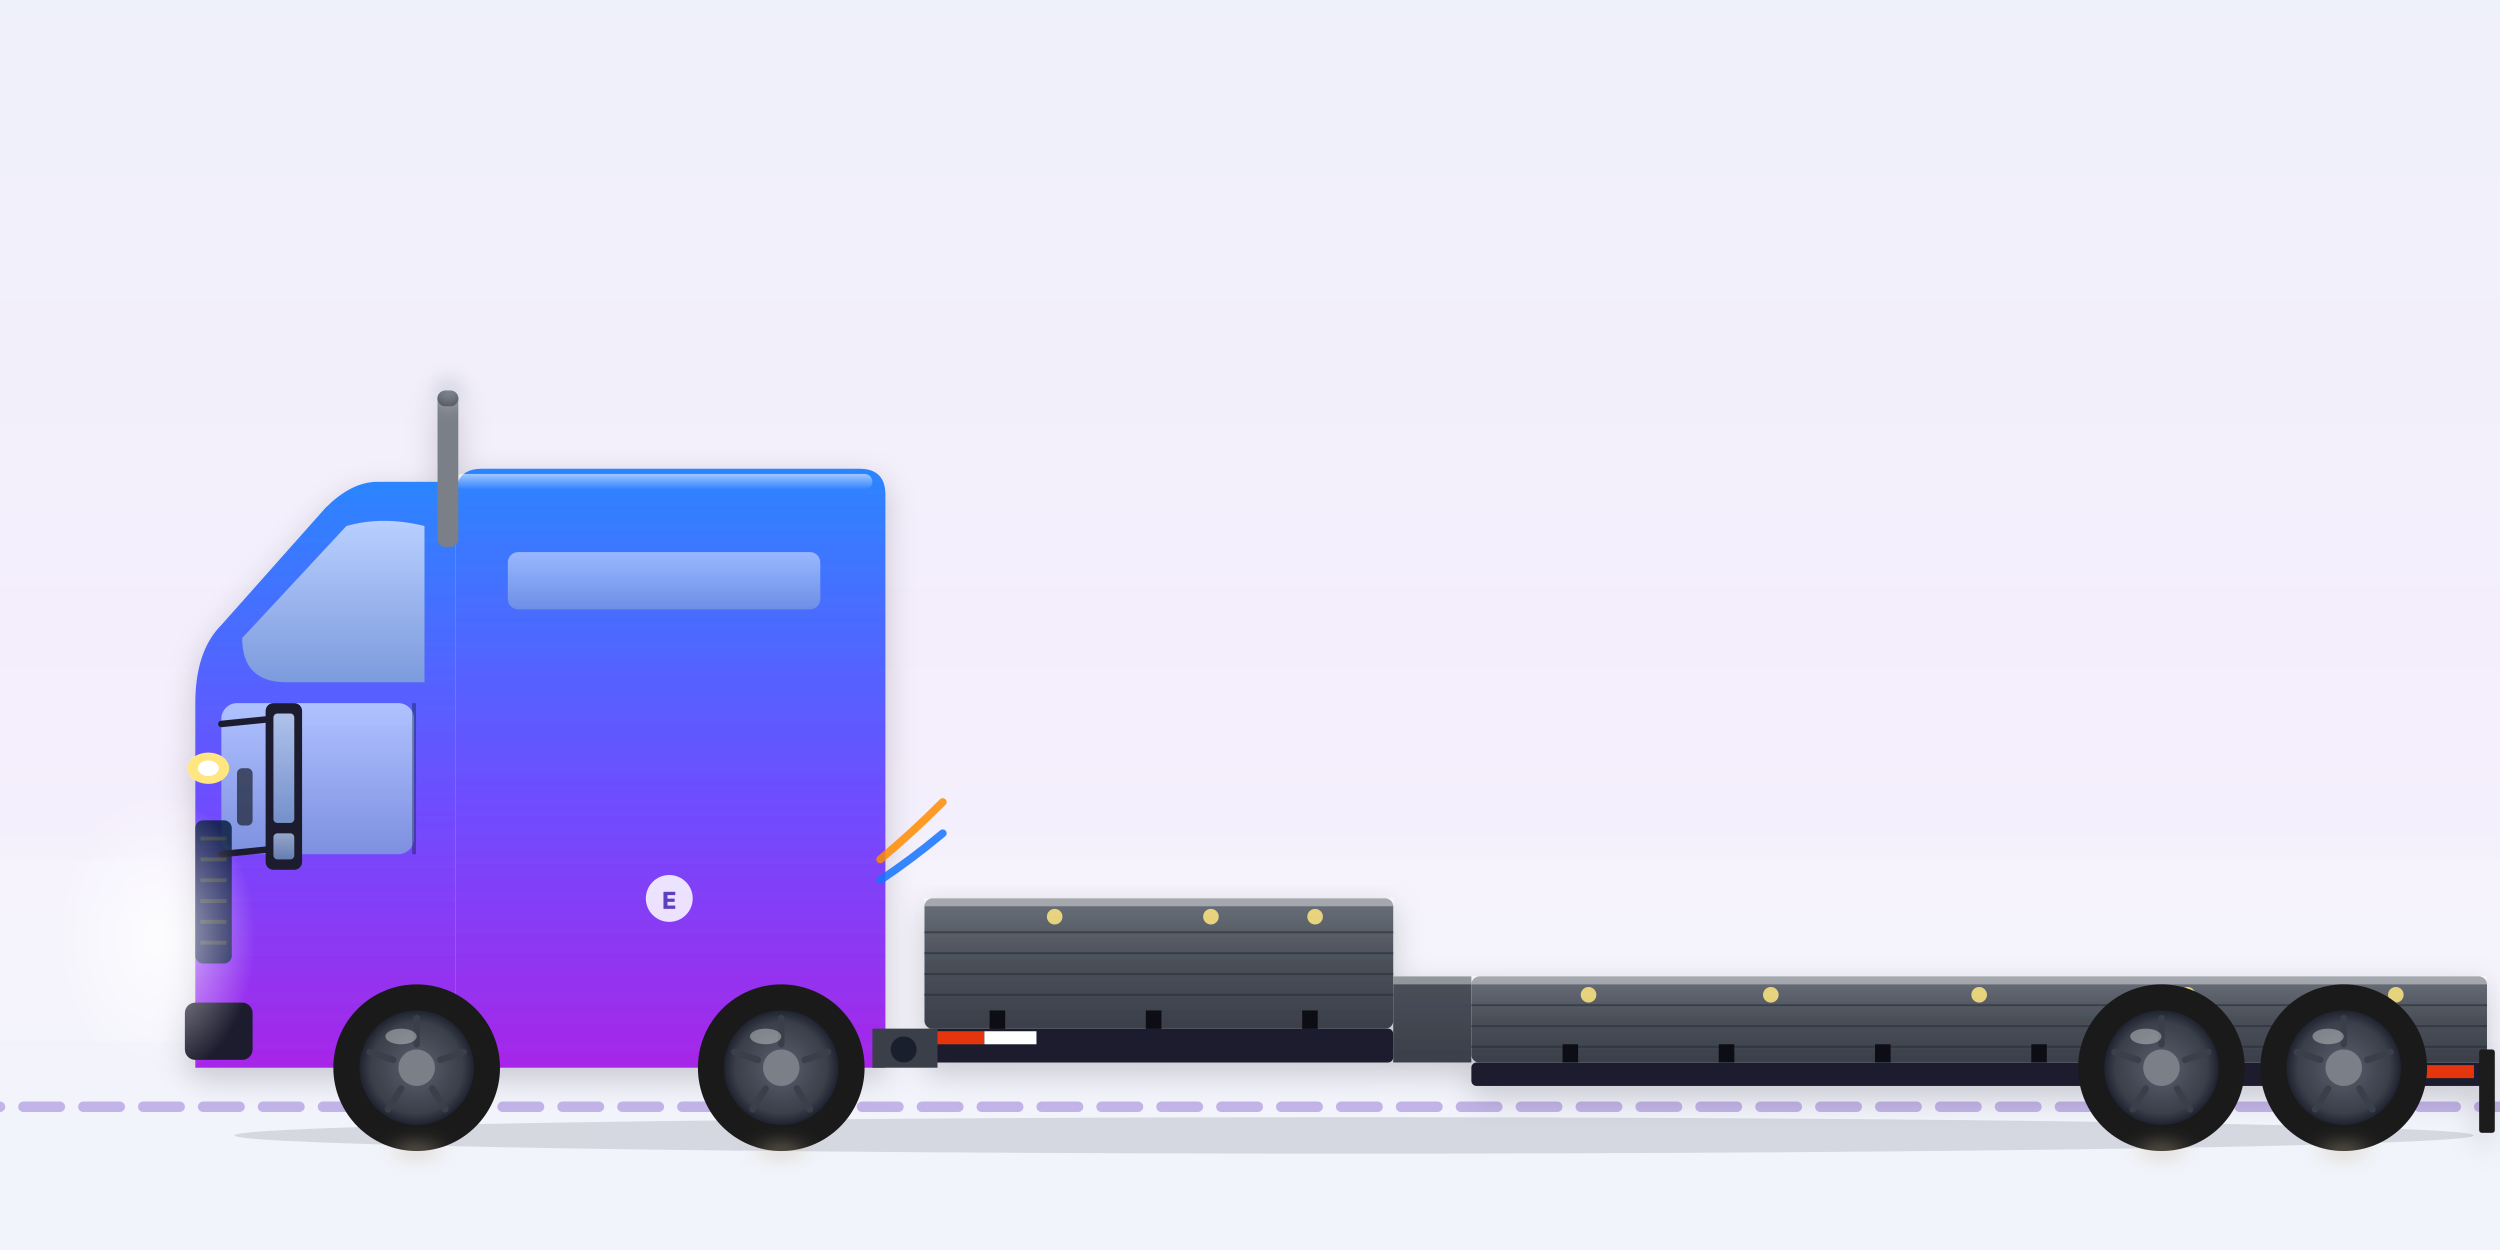
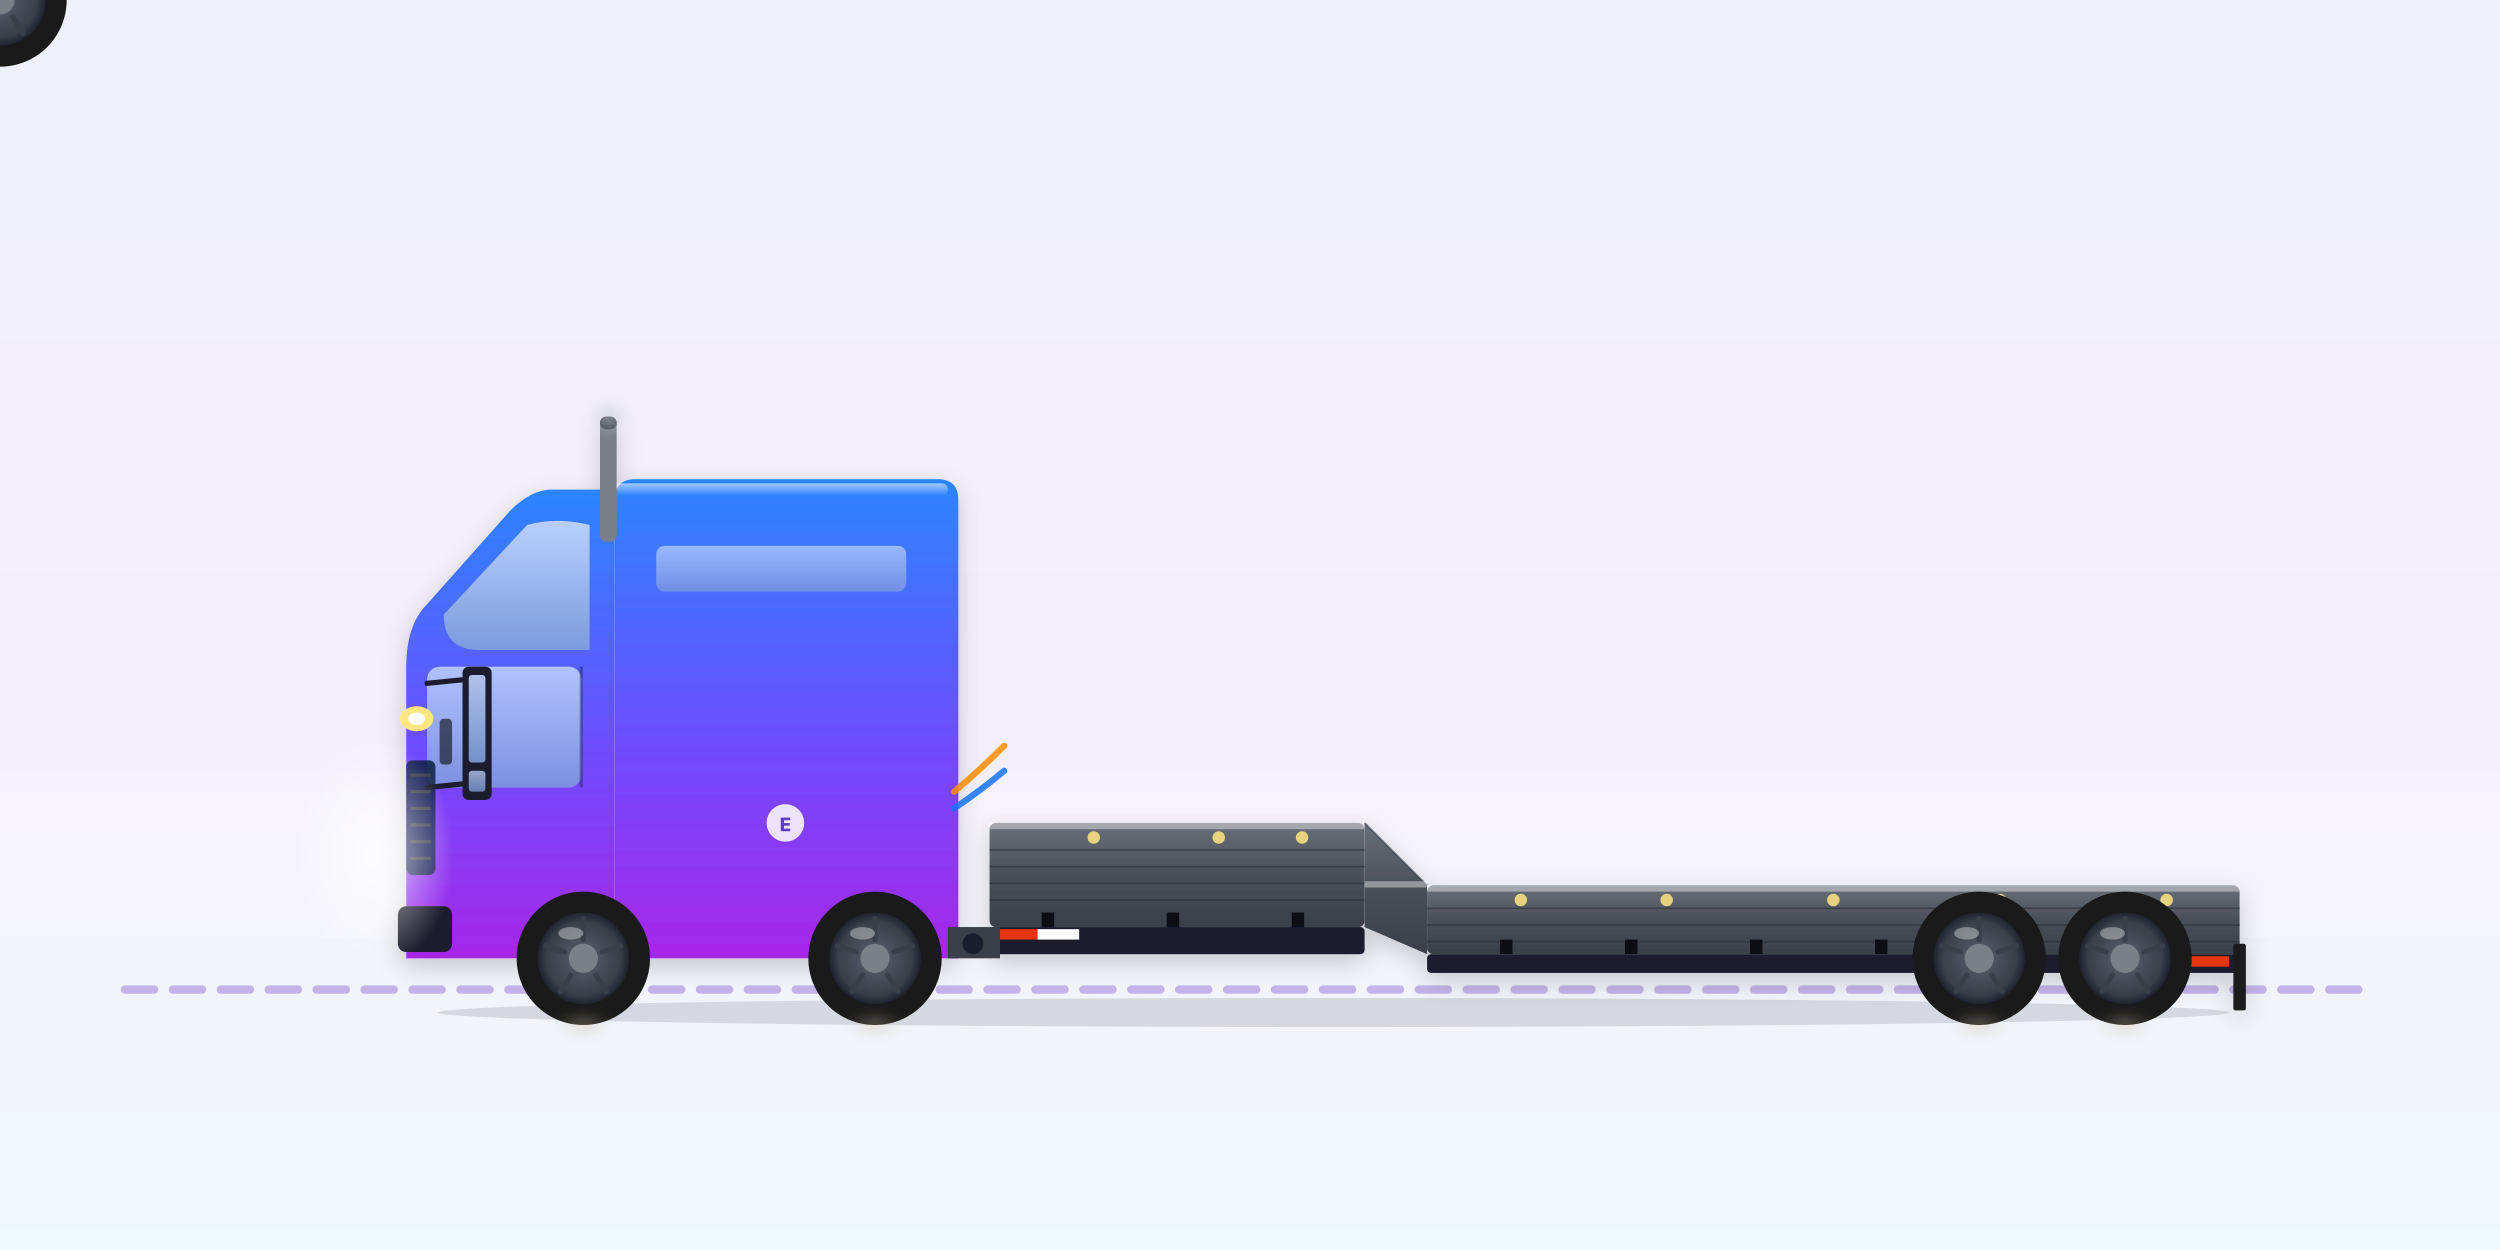
- <svg xmlns="http://www.w3.org/2000/svg" width="1200" height="600" viewBox="0 50 1200 480" preserveAspectRatio="xMidYMid slice">
+ <svg xmlns="http://www.w3.org/2000/svg" width="1200" height="600" viewBox="0 0 1200 600" preserveAspectRatio="xMidYMid meet">
  <style>
    /* ========== CHASSIS BOB — the body floats on suspension ========== */
    .chassis-bob   { animation: chassis-bob 0.5s ease-in-out infinite; }
    @keyframes chassis-bob {
      0%, 100% { transform: translateY(0); }
      50%      { transform: translateY(-1.5px); }
    }
    .cab-sway      { animation: cab-sway 0.5s ease-in-out infinite -0.12s; }
    @keyframes cab-sway {
      0%, 100% { transform: translateY(0)    rotate(0deg); }
      50%      { transform: translateY(-0.8px) rotate(-0.15deg); }
    }
    .mudflap       { transform-origin: 1075px 440px;
                      animation: mudflap-flutter 0.42s ease-in-out infinite; }
    @keyframes mudflap-flutter {
      0%, 100% { transform: rotate(0deg)   translateX(0); }
      50%      { transform: rotate(-4deg)  translateX(0.4px); }
    }
    .streak        { animation: streak-drift 1.2s linear infinite; opacity: 0; }
    .streak.s2     { animation-delay: -0.4s; }
    .streak.s3     { animation-delay: -0.8s; }
    @keyframes streak-drift {
      0%   { transform: translateX(0);    opacity: 0; }
      15%  { opacity: 0.45; }
      85%  { opacity: 0.45; }
      100% { transform: translateX(180px); opacity: 0; }
    }
    .bow-air       { animation: bow-air-pulse 1.4s ease-in-out infinite;
                      transform-origin: 180px 410px; }
    @keyframes bow-air-pulse {
      0%, 100% { transform: scale(1)   translateX(0);   opacity: 0.18; }
      50%      { transform: scale(1.1) translateX(-3px); opacity: 0.32; }
    }
    .tire-dust     { animation: tire-dust 1.6s ease-out infinite; }
    @keyframes tire-dust {
      0%, 80%, 100% { opacity: 0; transform: translateX(0) scale(0.4); }
      8%, 18%       { opacity: 0.45; transform: translateX(0) scale(0.4); }
      35%           { opacity: 0;    transform: translateX(14px) scale(1); }
    }

    /* ========== ORIGINAL MOTION VOCAB ========== */
    .sheen        { animation: sheen-sweep 5s ease-in-out infinite;
                      transform-box: fill-box; }
    @keyframes sheen-sweep {
      0%   { transform: translateX(-220px); opacity: 0; }
      30%  { opacity: 0.5; }
      70%  { opacity: 0.5; }
      100% { transform: translateX(220px); opacity: 0; }
    }
    .wordmark     { animation: wordmark-breath 6s ease-in-out infinite; }
    @keyframes wordmark-breath {
      0%, 100% { opacity: 0.14; }
      50%      { opacity: 0.24; }
    }
    .badge-e      { transform-box: fill-box; transform-origin: center;
                      animation: badge-pulse 3.2s ease-in-out infinite; }
    @keyframes badge-pulse {
      0%, 100% { transform: scale(1);    opacity: 0.85; }
      50%      { transform: scale(1.06); opacity: 1; }
    }
    .headlight-glow { animation: headlight-pulse 4s ease-in-out infinite; }
    @keyframes headlight-pulse {
      0%, 100% { opacity: 0.85; }
      50%      { opacity: 1; }
    }
    .airlines     { animation: airlines-vibrate 0.55s ease-in-out infinite;
                      transform-box: fill-box; }
    @keyframes airlines-vibrate {
      0%, 100% { transform: translateY(0); }
      50%      { transform: translateY(0.6px); }
    }
    .chevron      { animation: chevron-pulse 2.2s ease-in-out infinite; }
    @keyframes chevron-pulse {
      0%, 100% { opacity: 0.3; }
      50%      { opacity: 0.65; }
    }
    .sky-shimmer  { animation: sky-drift 14s linear infinite;
                      transform-box: fill-box; }
    @keyframes sky-drift {
      from { transform: translateX(-40px); opacity: 0.12; }
      50%  { opacity: 0.22; }
      to   { transform: translateX(40px); opacity: 0.12; }
    }
    .ground-line  { stroke-dasharray: 14 9;
                      animation: ground-dash 1.6s linear infinite; }
    @keyframes ground-dash {
      from { stroke-dashoffset: 0; }
      to   { stroke-dashoffset: -46; }
    }
    /* ========== BRAND LOCKUP ========== */
    .brand-mark {
      transform-box: fill-box; transform-origin: center;
      animation: brand-pulse 3.6s ease-in-out infinite;
    }
    @keyframes brand-pulse {
      0%, 100% { transform: scale(1);    opacity: 0.92; }
      50%      { transform: scale(1.05); opacity: 1; }
    }
    .brand-word { animation: brand-word-breath 6s ease-in-out infinite; }
    @keyframes brand-word-breath {
      0%, 100% { opacity: 0.78; }
      50%      { opacity: 1; }
    }

    @media (prefers-reduced-motion: reduce) {
      .chassis-bob, .cab-sway, .mudflap, .streak, .bow-air, .tire-dust,
      .sheen, .wordmark, .badge-e, .headlight-glow, .airlines, .chevron,
      .sky-shimmer, .ground-line, .brand-mark, .brand-word { animation: none !important; }
    }
  
    /* ========== DARK-MODE OVERRIDES (2026-05-16) ========== */
    @media (prefers-color-scheme: dark) {
      .sky-bg          { fill: url(#skyDark) !important; }
      .ground-line     { stroke: #5E4FC6 !important; opacity: 0.55 !important; }
      .ground-shadow   { fill: #060912 !important; opacity: 0.55 !important; }
      .brand-word      { fill: #C9B6FF !important; }
      .brand-tagline   { fill: #8B7FE3 !important; }
      .equipment-label { fill: #C9B6FF !important; }
      .equipment-sub   { fill: #8B7FE3 !important; }
      .equipment-rule  { stroke: #6E4DFF !important; }
    }
  </style>
  <defs>
    <linearGradient id="skyDark" x1="0" y1="0" x2="0" y2="1">
      <stop offset="0%" stop-color="#0A0F1F" />
      <stop offset="55%" stop-color="#141A2E" />
      <stop offset="100%" stop-color="#0B0F1B" />
    </linearGradient>
    <linearGradient id="brandIridescent" x1="0" y1="0" x2="1" y2="1">
      <stop offset="0%" stop-color="#1473FF" />
      <stop offset="50%" stop-color="#6E4DFF" />
      <stop offset="100%" stop-color="#BE01FF" />
    </linearGradient>
    <linearGradient id="sky" x1="0" y1="0" x2="0" y2="1">
      <stop offset="0%" stop-color="#EEF1FA" />
      <stop offset="55%" stop-color="#F5EEFC" />
      <stop offset="100%" stop-color="#EFF8FA" />
    </linearGradient>
    <linearGradient id="cab" x1="0" y1="0" x2="0" y2="1">
      <stop offset="0%" stop-color="#2B85FF" />
      <stop offset="55%" stop-color="#6E4DFF" />
      <stop offset="100%" stop-color="#A726E8" />
    </linearGradient>
    <linearGradient id="cabRoof" x1="0" y1="0" x2="0" y2="1">
      <stop offset="0%" stop-color="#FFFFFF" stop-opacity="0.55" />
      <stop offset="100%" stop-color="#FFFFFF" stop-opacity="0" />
    </linearGradient>
    <linearGradient id="windowGlass" x1="0" y1="0" x2="0" y2="1">
      <stop offset="0%" stop-color="#BFD3FF" />
      <stop offset="100%" stop-color="#7E9DDB" />
    </linearGradient>
    <linearGradient id="deckTop" x1="0" y1="0" x2="0" y2="1">
      <stop offset="0%" stop-color="#6A707A" />
      <stop offset="50%" stop-color="#4A4F58" />
      <stop offset="100%" stop-color="#3A3F4A" />
    </linearGradient>
    <radialGradient id="rim" cx="0.5" cy="0.5" r="0.5">
      <stop offset="0%" stop-color="#5A606D" />
      <stop offset="80%" stop-color="#3A3F4A" />
      <stop offset="100%" stop-color="#1F2330" />
    </radialGradient>
    <filter id="rigShadow" x="-10%" y="-10%" width="120%" height="130%">
      <feGaussianBlur in="SourceAlpha" stdDeviation="6" />
      <feOffset dx="0" dy="4" result="offsetBlur" />
      <feComponentTransfer>
        <feFuncA type="linear" slope="0.18" />
      </feComponentTransfer>
      <feMerge>
        <feMergeNode />
        <feMergeNode in="SourceGraphic" />
      </feMerge>
    </filter>
    <linearGradient id="bowHazeGrad" x1="0" y1="0" x2="0" y2="1">
      <stop offset="0%" stop-color="#FFFFFF" stop-opacity="0.75" />
      <stop offset="100%" stop-color="#FFFFFF" stop-opacity="0" />
    </linearGradient>
    <radialGradient id="bowHaze" cx="0.5" cy="0.5" r="0.5">
      <stop offset="0%" stop-color="#FFFFFF" stop-opacity="0.75" />
      <stop offset="100%" stop-color="#FFFFFF" stop-opacity="0" />
    </radialGradient>
    <radialGradient id="dustCloud" cx="0.5" cy="0.5" r="0.5">
      <stop offset="0%" stop-color="#C8B89A" stop-opacity="0.55" />
      <stop offset="100%" stop-color="#C8B89A" stop-opacity="0" />
    </radialGradient>
    <filter id="softBlur" x="-50%" y="-50%" width="200%" height="200%">
      <feGaussianBlur stdDeviation="3" />
    </filter>
  </defs>
  <g class="chassis-bob">
    <rect class="sky-bg" width="1200" height="600" fill="url(#sky)" />
    <rect x="0" y="380" width="1200" height="70" fill="#FFFFFF" opacity="0.18" />
    <line x1="60" y1="475" x2="1140" y2="475" stroke="#9B7FD9" stroke-width="4" stroke-dasharray="14 9" stroke-linecap="round" opacity="0.55" />
    <ellipse cx="640" cy="486" rx="430" ry="7" fill="#1A1F2E" opacity="0.13" />
    <g filter="url(#rigShadow)">
      <path d="M 460 250 L 460 460 L 295 460 L 295 240 Q 295 230 305 230 L 450 230 Q 460 230 460 240 Z" fill="url(#cab)" />
      <path d="M 295 240 L 295 460 L 195 460 L 195 320 Q 195 300 205 290 L 245 245 Q 255 235 265 235 L 290 235 Q 295 235 295 240 Z" fill="url(#cab)" />
      <rect x="295" y="232" width="160" height="6" rx="3" fill="url(#cabRoof)" />
      <path d="M 283 252 Q 267 248 253 252 L 213 295 Q 213 312 230 312 L 283 312 Z" fill="url(#windowGlass)" opacity="0.95" />
      <rect x="205" y="320" width="74" height="58" rx="6" fill="url(#windowGlass)" opacity="0.85" />
      <line x1="279" y1="320" x2="279" y2="378" stroke="#0A1F3F" stroke-width="1.5" opacity="0.4" />
      <rect x="315" y="262" width="120" height="22" rx="4" fill="url(#windowGlass)" opacity="0.7" />
      <rect x="211" y="345" width="6" height="22" rx="2" fill="#1A1F2E" opacity="0.7" />
      <ellipse cx="200" cy="345" rx="8" ry="6" fill="#FFE680" />
      <ellipse cx="200" cy="345" rx="4" ry="3" fill="#FFFFFF" />
      <rect x="195" y="365" width="14" height="55" rx="3" fill="#0A1F3F" opacity="0.85" />
      <g stroke="#3A3F4A" stroke-width="1.5">
        <line x1="197" y1="372" x2="207" y2="372" />
        <line x1="197" y1="380" x2="207" y2="380" />
        <line x1="197" y1="388" x2="207" y2="388" />
        <line x1="197" y1="396" x2="207" y2="396" />
        <line x1="197" y1="404" x2="207" y2="404" />
        <line x1="197" y1="412" x2="207" y2="412" />
      </g>
      <rect x="191" y="435" width="26" height="22" rx="4" fill="#1A1F2E" />
      <rect x="271" y="438" width="22" height="20" rx="2" fill="#1A1F2E" opacity="0.85" />
      <line x1="205" y1="328" x2="225" y2="326" stroke="#1A1F2E" stroke-width="2.5" stroke-linecap="round" />
      <line x1="205" y1="378" x2="225" y2="376" stroke="#1A1F2E" stroke-width="2.5" stroke-linecap="round" />
      <rect x="222" y="320" width="14" height="64" rx="3" fill="#1A1F2E" />
      <rect x="225" y="324" width="8" height="42" rx="1.5" fill="url(#windowGlass)" opacity="0.9" />
      <rect x="225" y="370" width="8" height="10" rx="1.5" fill="url(#windowGlass)" opacity="0.75" />
      <rect x="288" y="200" width="8" height="60" rx="3" fill="#7A7F88" />
      <rect x="288" y="200" width="8" height="6" rx="3" fill="#3A3F4A" />
      <circle cx="377" cy="395" r="9" fill="#FFFFFF" opacity="0.85" />
      <text x="377" y="399" text-anchor="middle" font-family="Inter, system-ui, sans-serif" font-weight="800" font-size="9" fill="#5B3FBF">E</text>
    </g>
    <g filter="url(#rigShadow)">
      <rect x="475" y="395" width="180" height="50" rx="3" fill="url(#deckTop)" />
      <rect x="475" y="395" width="180" height="3" fill="#FFFFFF" opacity="0.4" />
-       <path d="M 655 395 L 655 425 L 685 425 L 685 458 L 655 458 L 655 445 Z" fill="url(#deckTop)" />
-       <rect x="655" y="425" width="30" height="3" fill="#FFFFFF" opacity="0.4" />
+       <path d="M 655 395 L 685 425 L 685 458 L 655 445 Z" fill="url(#deckTop)" />
+       <path d="M 655 395 L 685 425" stroke="#1A1F2E" stroke-width="1" opacity="0.45" />
+       <rect x="655" y="423" width="30" height="3" fill="#FFFFFF" opacity="0.4" />
      <rect x="685" y="425" width="390" height="33" rx="3" fill="url(#deckTop)" />
      <rect x="685" y="425" width="390" height="3" fill="#FFFFFF" opacity="0.4" />
      <g stroke="#2A2F38" stroke-width="0.8" opacity="0.6">
        <line x1="475" y1="408" x2="655" y2="408" />
        <line x1="475" y1="416" x2="655" y2="416" />
        <line x1="475" y1="424" x2="655" y2="424" />
        <line x1="475" y1="432" x2="655" y2="432" />
        <line x1="685" y1="436" x2="1075" y2="436" />
        <line x1="685" y1="444" x2="1075" y2="444" />
        <line x1="685" y1="452" x2="1075" y2="452" />
      </g>
      <g fill="#0F1118">
        <rect x="500" y="438" width="6" height="8" />
        <rect x="560" y="438" width="6" height="8" />
        <rect x="620" y="438" width="6" height="8" />
      </g>
      <g fill="#0F1118">
        <rect x="720" y="451" width="6" height="7" />
        <rect x="780" y="451" width="6" height="7" />
        <rect x="840" y="451" width="6" height="7" />
        <rect x="900" y="451" width="6" height="7" />
        <rect x="960" y="451" width="6" height="7" />
        <rect x="1020" y="451" width="6" height="7" />
      </g>
      <rect x="475" y="445" width="180" height="13" rx="2" fill="#1A1F2E" />
      <rect x="685" y="458" width="390" height="9" rx="2" fill="#1A1F2E" />
      <g fill="#FFE680" opacity="0.85">
        <circle cx="525" cy="402" r="3" />
        <circle cx="585" cy="402" r="3" />
        <circle cx="625" cy="402" r="3" />
        <circle cx="730" cy="432" r="3" />
        <circle cx="800" cy="432" r="3" />
        <circle cx="880" cy="432" r="3" />
        <circle cx="960" cy="432" r="3" />
        <circle cx="1040" cy="432" r="3" />
      </g>
      <g>
        <rect x="478" y="446" width="20" height="5" fill="#E5350D" />
        <rect x="498" y="446" width="20" height="5" fill="#FFFFFF" />
        <rect x="990" y="459" width="20" height="5" fill="#FFFFFF" />
        <rect x="1010" y="459" width="20" height="5" fill="#E5350D" />
        <rect x="1030" y="459" width="20" height="5" fill="#FFFFFF" />
        <rect x="1050" y="459" width="20" height="5" fill="#E5350D" />
      </g>
      <rect x="1072" y="453" width="6" height="32" rx="1" fill="#1A1A1A" />
    </g>
    <rect x="455" y="445" width="25" height="15" fill="#3A3F4A" />
    <circle cx="467" cy="453" r="5" fill="#1A1F2E" />
  </g>
  <g id="wheelGroup">
    <circle cx="0" cy="0" r="32" fill="#1A1A1A" />
    <circle cx="0" cy="0" r="22" fill="url(#rim)" />
    <circle cx="0" cy="0" r="7" fill="#7A7F88" />
    <g stroke="#3A3F4A" stroke-width="2.5" stroke-linecap="round">
      <line x1="0" y1="-19" x2="0" y2="-9" />
      <line x1="18" y1="-6" x2="9" y2="-3" />
      <line x1="11" y1="16" x2="6" y2="8" />
      <line x1="-11" y1="16" x2="-6" y2="8" />
      <line x1="-18" y1="-6" x2="-9" y2="-3" />
    </g>
    <ellipse cx="-6" cy="-12" rx="6" ry="3" fill="#FFFFFF" opacity="0.35" />
  </g>
  <g transform="translate(420 460)">
    <g>
      <use href="#wheelGroup" />
      <animateTransform attributeName="transform" type="rotate" from="0" to="-360" dur="1.6s" repeatCount="indefinite" />
    </g>
  </g>
  <g transform="translate(280 460)">
    <g>
      <use href="#wheelGroup" />
      <animateTransform attributeName="transform" type="rotate" from="0" to="-360" dur="1.6s" repeatCount="indefinite" />
    </g>
  </g>
  <g transform="translate(950 460)">
    <g>
      <use href="#wheelGroup" />
      <animateTransform attributeName="transform" type="rotate" from="0" to="-360" dur="1.6s" repeatCount="indefinite" />
    </g>
  </g>
  <g transform="translate(1020 460)">
    <g>
      <use href="#wheelGroup" />
      <animateTransform attributeName="transform" type="rotate" from="0" to="-360" dur="1.6s" repeatCount="indefinite" />
    </g>
  </g>
  <path d="M 458 380 Q 470 370 482 358" stroke="#FF8C00" stroke-width="3" fill="none" stroke-linecap="round" opacity="0.85" />
  <path d="M 458 388 Q 470 380 482 370" stroke="#1473FF" stroke-width="3" fill="none" stroke-linecap="round" opacity="0.85" />
  <g opacity="0.75">
  </g>
  <g stroke="#9B7FD9" stroke-width="2.5" stroke-linecap="round" opacity="0.5">
    <line class="streak" x1="1090" y1="445" x2="1145" y2="445" />
    <line class="streak s2" x1="1085" y1="455" x2="1150" y2="455" />
    <line class="streak s3" x1="1095" y1="468" x2="1145" y2="468" />
  </g>
  <ellipse class="bow-air" cx="180" cy="410" rx="38" ry="55" fill="url(#bowHaze)" />
  <g filter="url(#softBlur)" opacity="0.5">
    <circle cx="292" cy="200" r="6" fill="#C8CDD8">
      <animate attributeName="cy" from="200" to="120" dur="2.6s" repeatCount="indefinite" />
      <animate attributeName="r" from="6" to="14" dur="2.6s" repeatCount="indefinite" />
      <animate attributeName="opacity" values="0;0.55;0.55;0" keyTimes="0;0.15;0.7;1" dur="2.6s" repeatCount="indefinite" />
    </circle>
    <circle cx="294" cy="200" r="5" fill="#C8CDD8">
      <animate attributeName="cy" from="200" to="120" dur="2.6s" begin="-0.9s" repeatCount="indefinite" />
      <animate attributeName="r" from="5" to="12" dur="2.6s" begin="-0.9s" repeatCount="indefinite" />
      <animate attributeName="opacity" values="0;0.55;0.55;0" keyTimes="0;0.15;0.7;1" dur="2.6s" begin="-0.9s" repeatCount="indefinite" />
    </circle>
    <circle cx="290" cy="200" r="4" fill="#C8CDD8">
      <animate attributeName="cy" from="200" to="120" dur="2.6s" begin="-1.7s" repeatCount="indefinite" />
      <animate attributeName="r" from="4" to="10" dur="2.6s" begin="-1.7s" repeatCount="indefinite" />
      <animate attributeName="opacity" values="0;0.55;0.55;0" keyTimes="0;0.15;0.7;1" dur="2.6s" begin="-1.7s" repeatCount="indefinite" />
    </circle>
  </g>
  <g filter="url(#softBlur)">
    <ellipse class="tire-dust" cx="420.0" cy="492.0" rx="14" ry="5" fill="url(#dustCloud)" />
    <ellipse class="tire-dust" cx="280.0" cy="492.0" rx="14" ry="5" fill="url(#dustCloud)" style="animation-delay:-0.4s" />
    <ellipse class="tire-dust" cx="950.0" cy="492.0" rx="14" ry="5" fill="url(#dustCloud)" style="animation-delay:-0.7s" />
    <ellipse class="tire-dust" cx="1020.0" cy="492.0" rx="14" ry="5" fill="url(#dustCloud)" style="animation-delay:-1.1s" />
  </g>
</svg>
